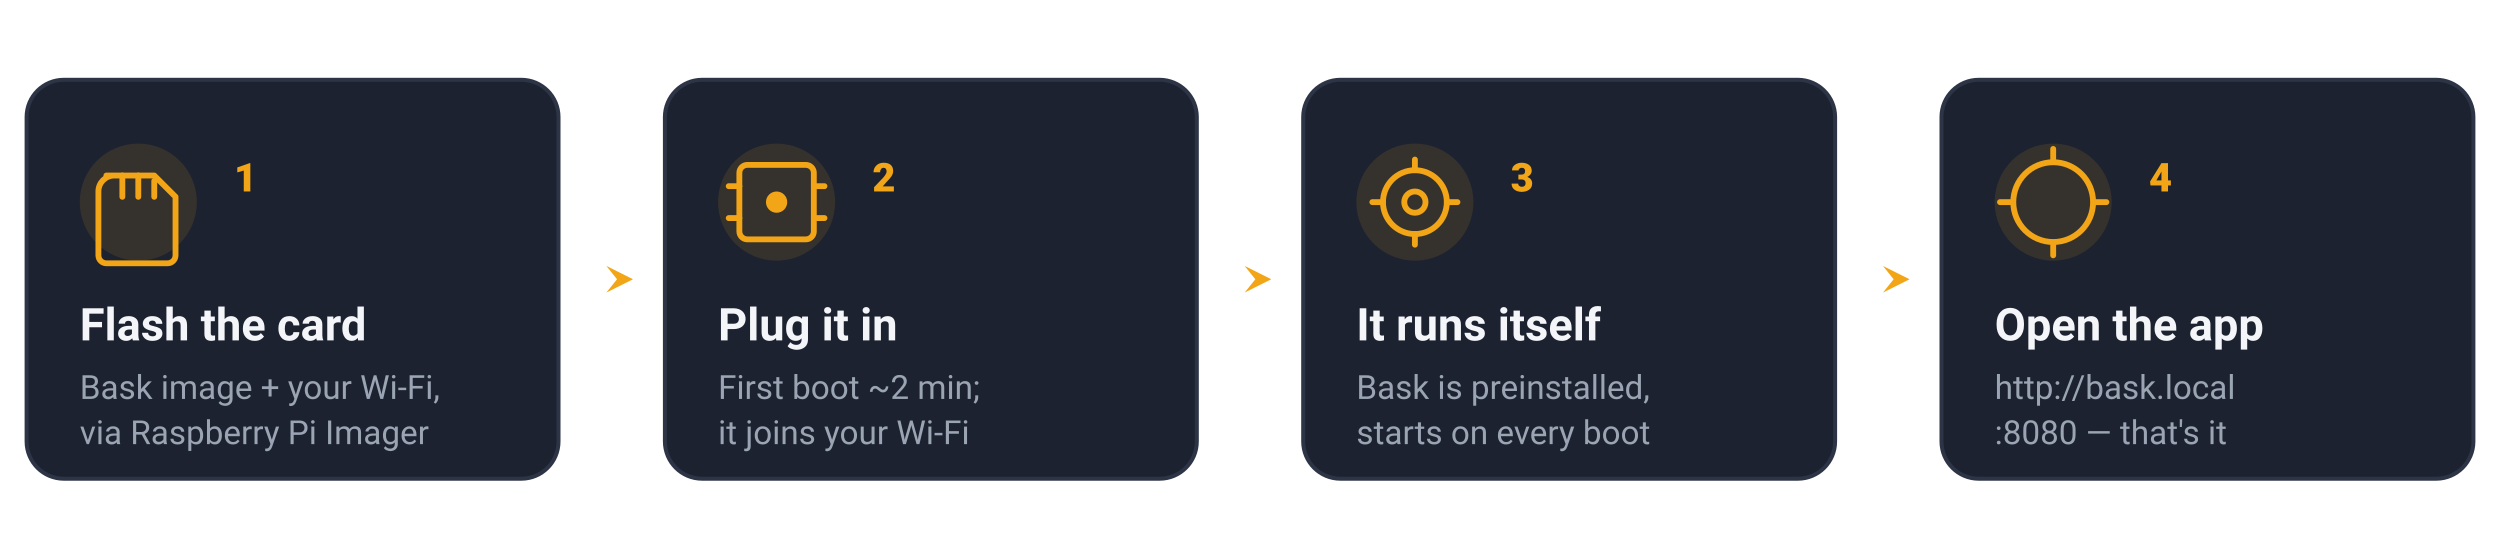
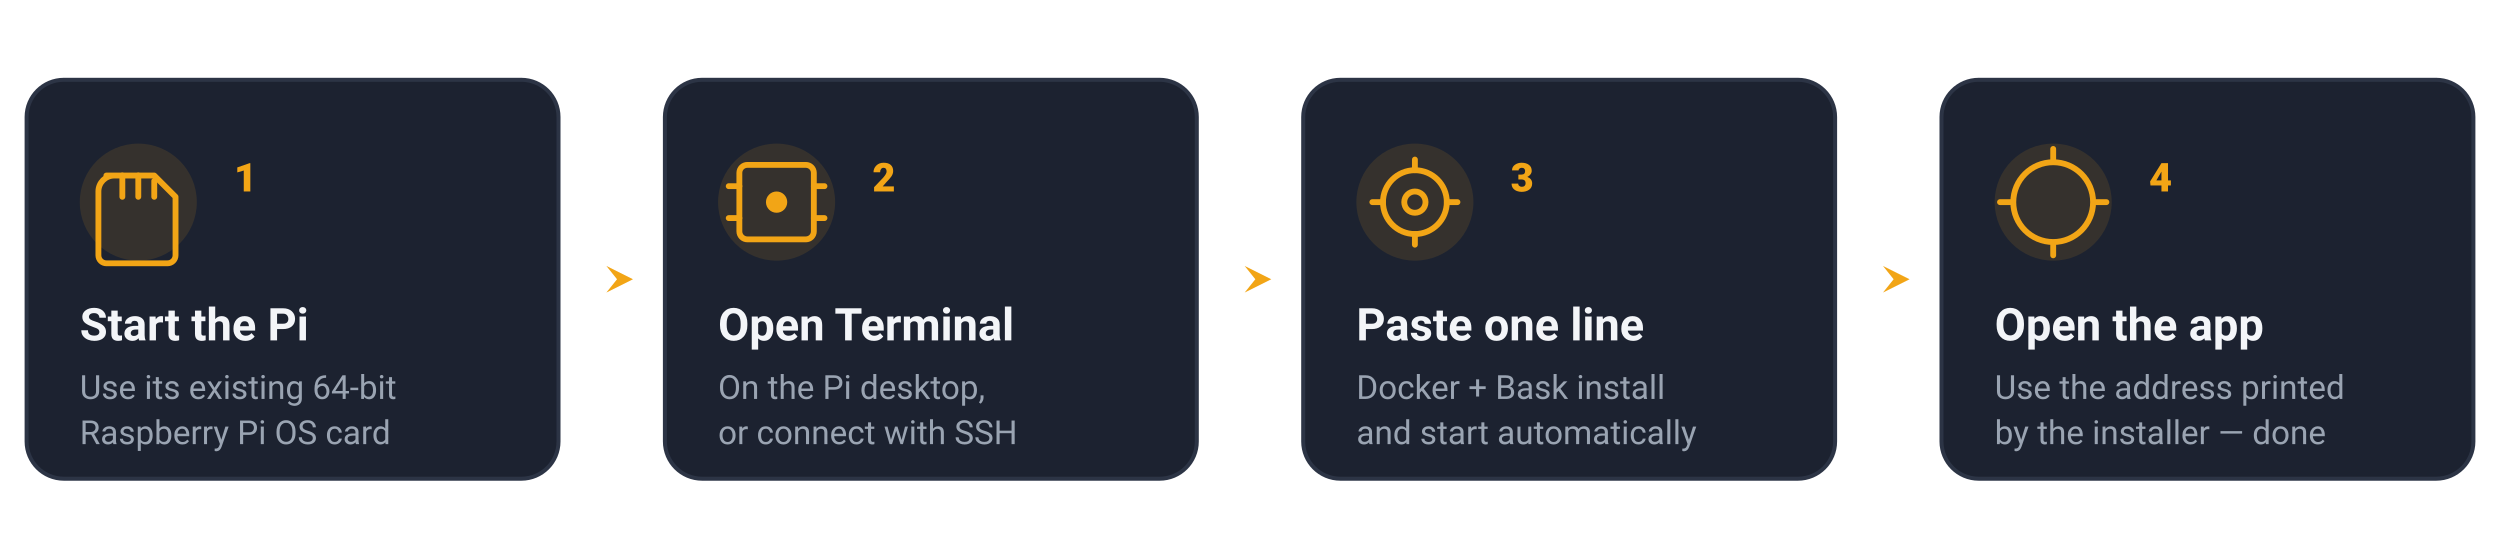
<svg xmlns="http://www.w3.org/2000/svg" viewBox="0 0 940 210" font-family="-apple-system, BlinkMacSystemFont, 'Segoe UI', Roboto, sans-serif">
  <defs>
    <style>
      .card { fill: #1c2230; stroke: #2c3445; stroke-width: 1.5; rx: 14; }
      .num  { fill: #F2A516; font-weight: 800; font-size: 15px; }
      .ttl  { fill: #f3f5f8; font-weight: 700; font-size: 17px; }
      .sub  { fill: #9aa4b2; font-size: 12.5px; }
      .ico  { stroke: #F2A516; stroke-width: 2.2; fill: none; stroke-linecap: round; stroke-linejoin: round; }
      .icf  { fill: #F2A516; }
    </style>
  </defs>
  <g transform="translate(10,30)">
    <rect class="card" width="200" height="150" rx="14" />
    <circle cx="42" cy="46" r="22" fill="#F2A516" opacity="0.12" />
    <path class="ico" d="M30 36 h18 l8 8 v22 a3 3 0 0 1 -3 3 h-23 a3 3 0 0 1 -3 -3 v-24 a6 6 0 0 1 6 -6 z" />
    <line class="ico" x1="36" y1="36" x2="36" y2="44" />
    <line class="ico" x1="42" y1="36" x2="42" y2="44" />
    <line class="ico" x1="48" y1="38" x2="48" y2="44" />
    <text class="num" x="78" y="42">1</text>
-     <text class="ttl" x="20" y="98">Flash the card</text>
-     <text class="sub" x="20" y="120">Bask image + your Wi-Fi,</text>
-     <text class="sub" x="20" y="137">via Raspberry Pi Imager</text>
+     <text class="ttl" x="20" y="98">Start the Pi</text>
+     <text class="sub" x="20" y="120">Use its existing 64-bit</text>
+     <text class="sub" x="20" y="137">Raspberry Pi OS card</text>
  </g>
  <g transform="translate(250,30)">
    <rect class="card" width="200" height="150" rx="14" />
    <circle cx="42" cy="46" r="22" fill="#F2A516" opacity="0.12" />
    <rect class="ico" x="28" y="32" width="28" height="28" rx="3" />
    <line class="ico" x1="24" y1="40" x2="28" y2="40" />
    <line class="ico" x1="24" y1="52" x2="28" y2="52" />
    <line class="ico" x1="56" y1="40" x2="60" y2="40" />
    <line class="ico" x1="56" y1="52" x2="60" y2="52" />
    <circle class="icf" cx="42" cy="46" r="4" />
    <text class="num" x="78" y="42">2</text>
-     <text class="ttl" x="20" y="98">Plug it in</text>
-     <text class="sub" x="20" y="120">First boot ~2 min;</text>
-     <text class="sub" x="20" y="137">it joins your Wi-Fi</text>
+     <text class="ttl" x="20" y="98">Open Terminal</text>
+     <text class="sub" x="20" y="120">On the Pi desktop,</text>
+     <text class="sub" x="20" y="137">or connect with SSH</text>
  </g>
  <g transform="translate(490,30)">
    <rect class="card" width="200" height="150" rx="14" />
    <circle cx="42" cy="46" r="22" fill="#F2A516" opacity="0.12" />
    <circle class="ico" cx="42" cy="46" r="12" />
    <circle class="ico" cx="42" cy="46" r="4" />
    <g stroke="#F2A516" stroke-width="2.2" stroke-linecap="round">
      <line x1="42" y1="30" x2="42" y2="34" />
      <line x1="42" y1="58" x2="42" y2="62" />
      <line x1="26" y1="46" x2="30" y2="46" />
      <line x1="54" y1="46" x2="58" y2="46" />
    </g>
    <text class="num" x="78" y="42">3</text>
-     <text class="ttl" x="20" y="98">It runs itself</text>
-     <text class="sub" x="20" y="120">Bask is preinstalled,</text>
-     <text class="sub" x="20" y="137">starts on every boot</text>
+     <text class="ttl" x="20" y="98">Paste one line</text>
+     <text class="sub" x="20" y="120">Docker + Bask install</text>
+     <text class="sub" x="20" y="137">and start automatically</text>
  </g>
  <g transform="translate(730,30)">
    <rect class="card" width="200" height="150" rx="14" />
    <circle cx="42" cy="46" r="22" fill="#F2A516" opacity="0.12" />
    <circle class="ico" cx="42" cy="46" r="15" />
    <path class="icf" d="M42 56 a10 10 0 0 1 0 -20 z" opacity="0.0" />
    <g stroke="#F2A516" stroke-width="2.2" stroke-linecap="round">
      <line x1="42" y1="26" x2="42" y2="30" />
      <line x1="42" y1="62" x2="42" y2="66" />
      <line x1="22" y1="46" x2="26" y2="46" />
      <line x1="58" y1="46" x2="62" y2="46" />
    </g>
    <text class="num" x="78" y="42">4</text>
    <text class="ttl" x="20" y="98">Open the app</text>
-     <text class="sub" x="20" y="120">http://bask.local</text>
-     <text class="sub" x="20" y="137">:8080 — that's it</text>
+     <text class="sub" x="20" y="120">Use the address printed</text>
+     <text class="sub" x="20" y="137">by the installer — done</text>
  </g>
  <g fill="#F2A516">
    <path d="M218 105 l14 0 l-4 -5 l10 5 l-10 5 l4 -5 z" />
    <path d="M458 105 l14 0 l-4 -5 l10 5 l-10 5 l4 -5 z" />
    <path d="M698 105 l14 0 l-4 -5 l10 5 l-10 5 l4 -5 z" />
  </g>
</svg>
